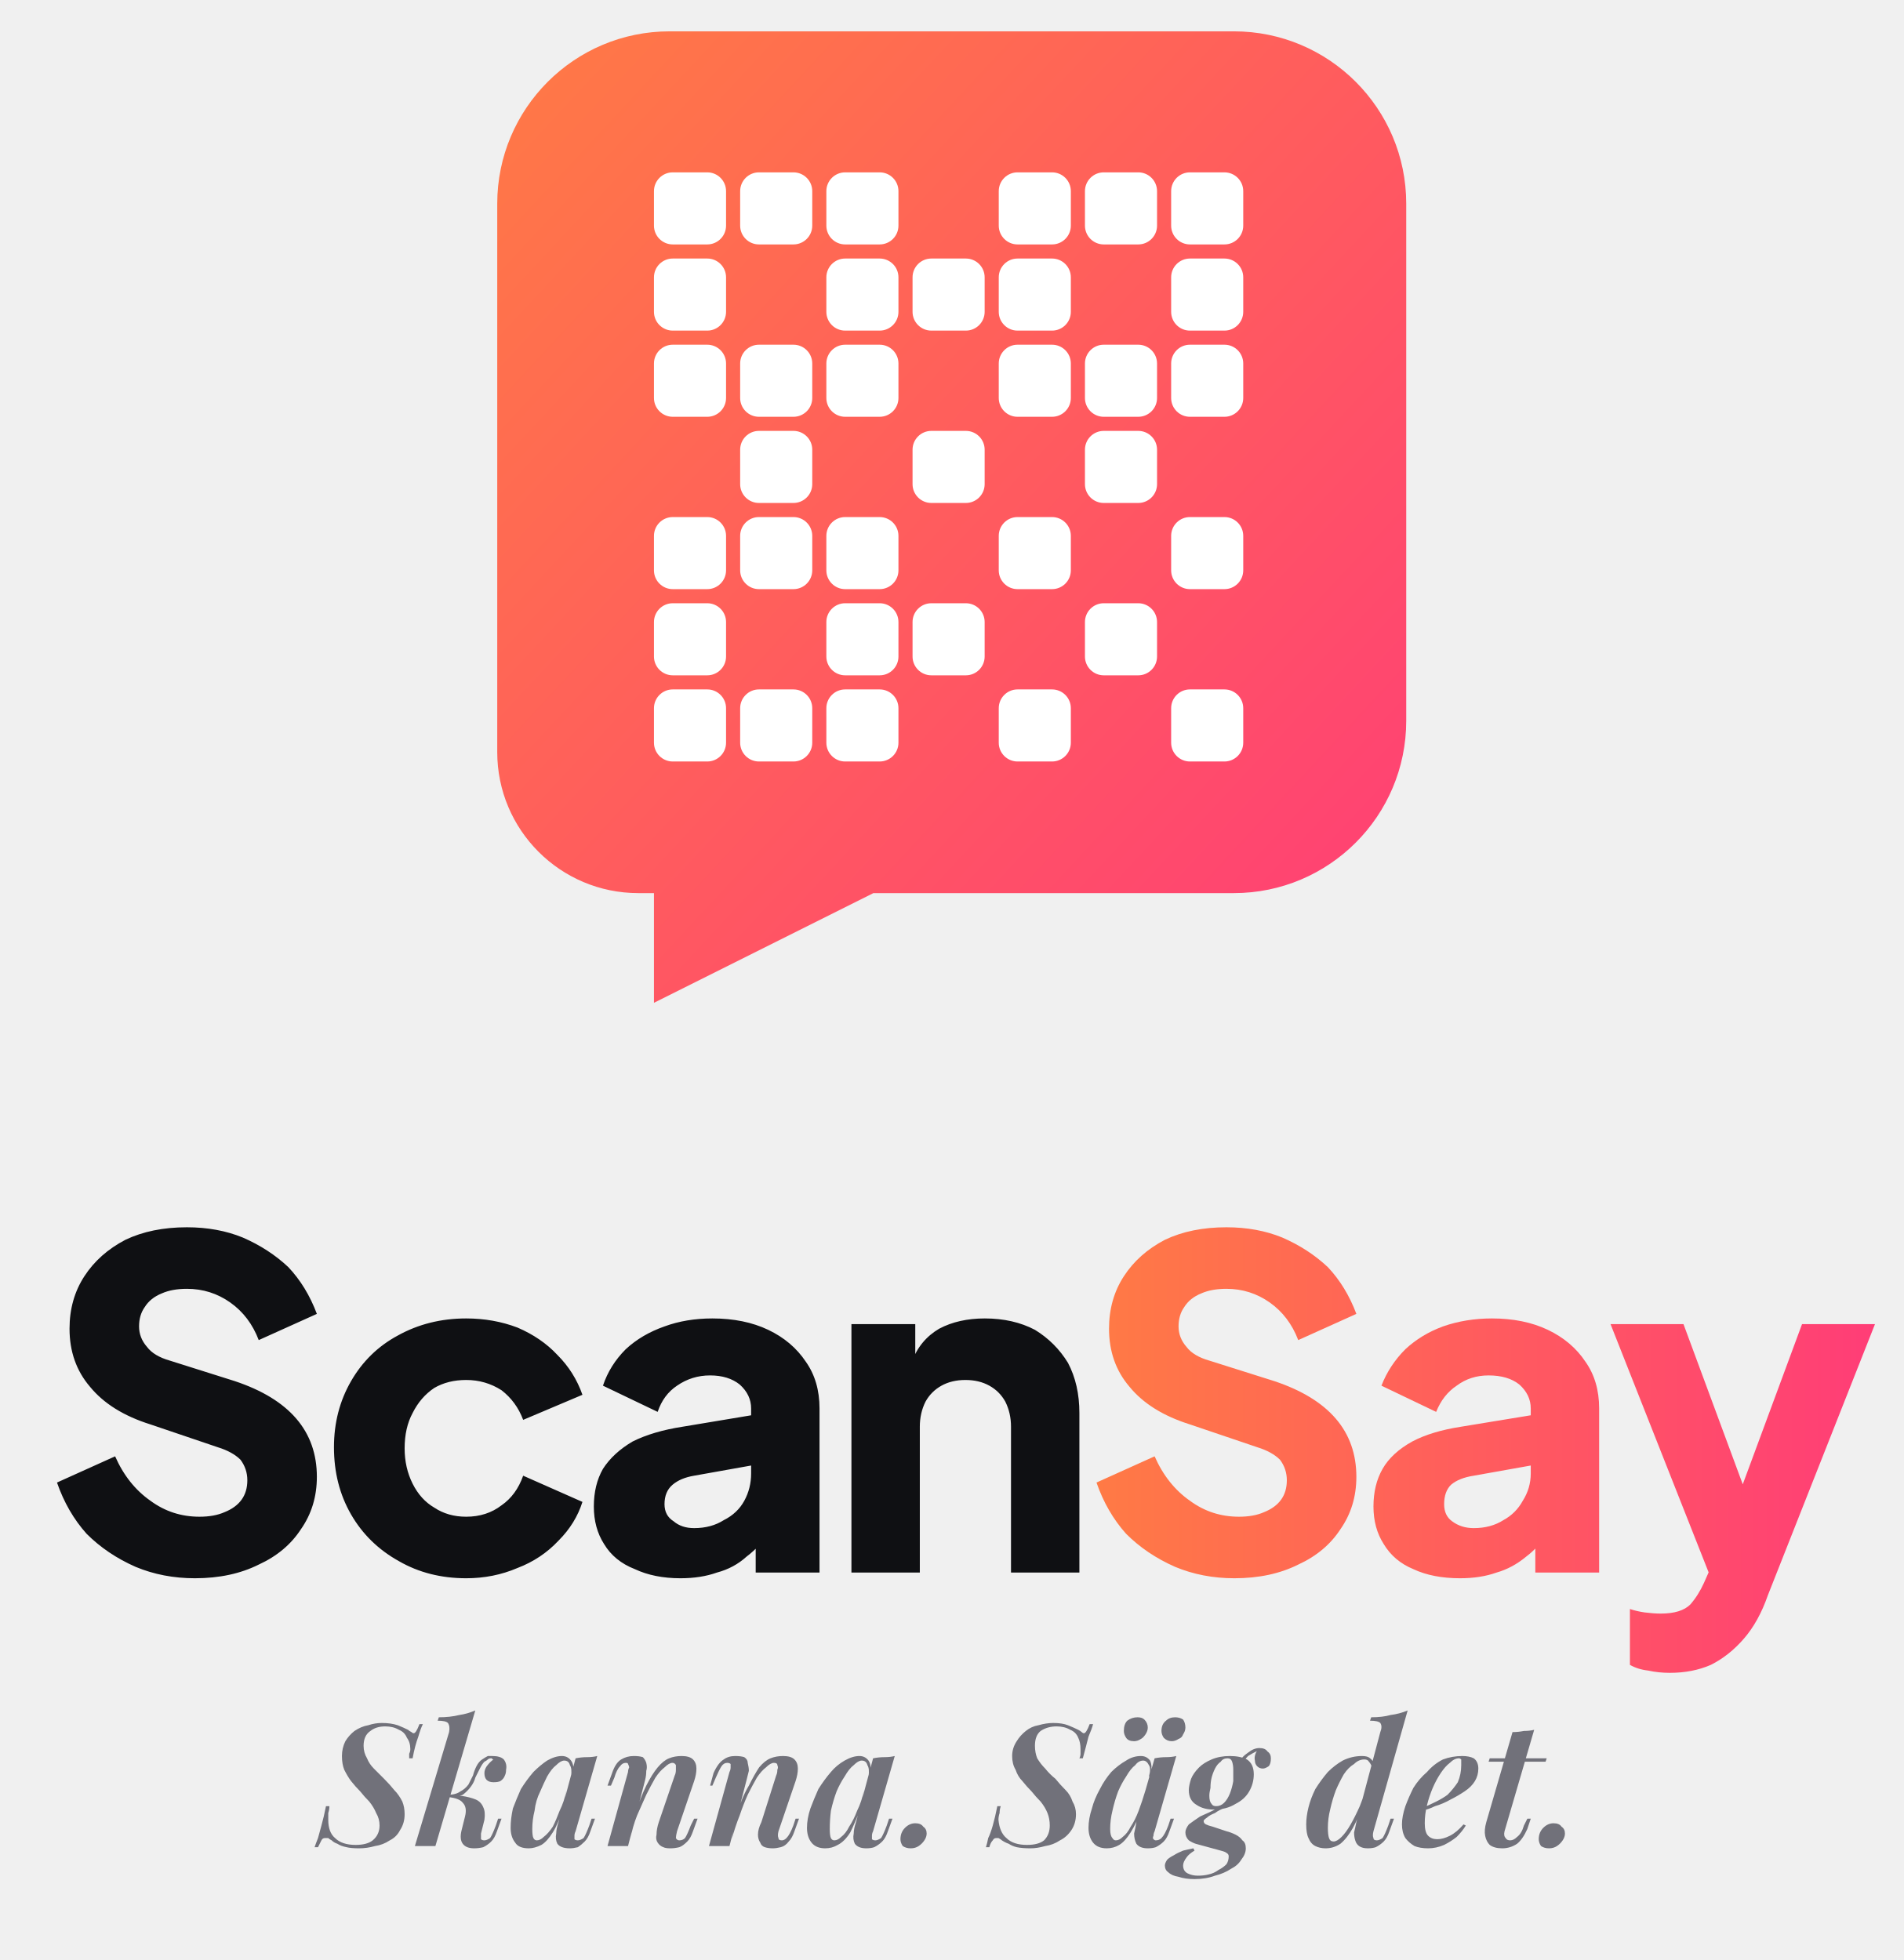
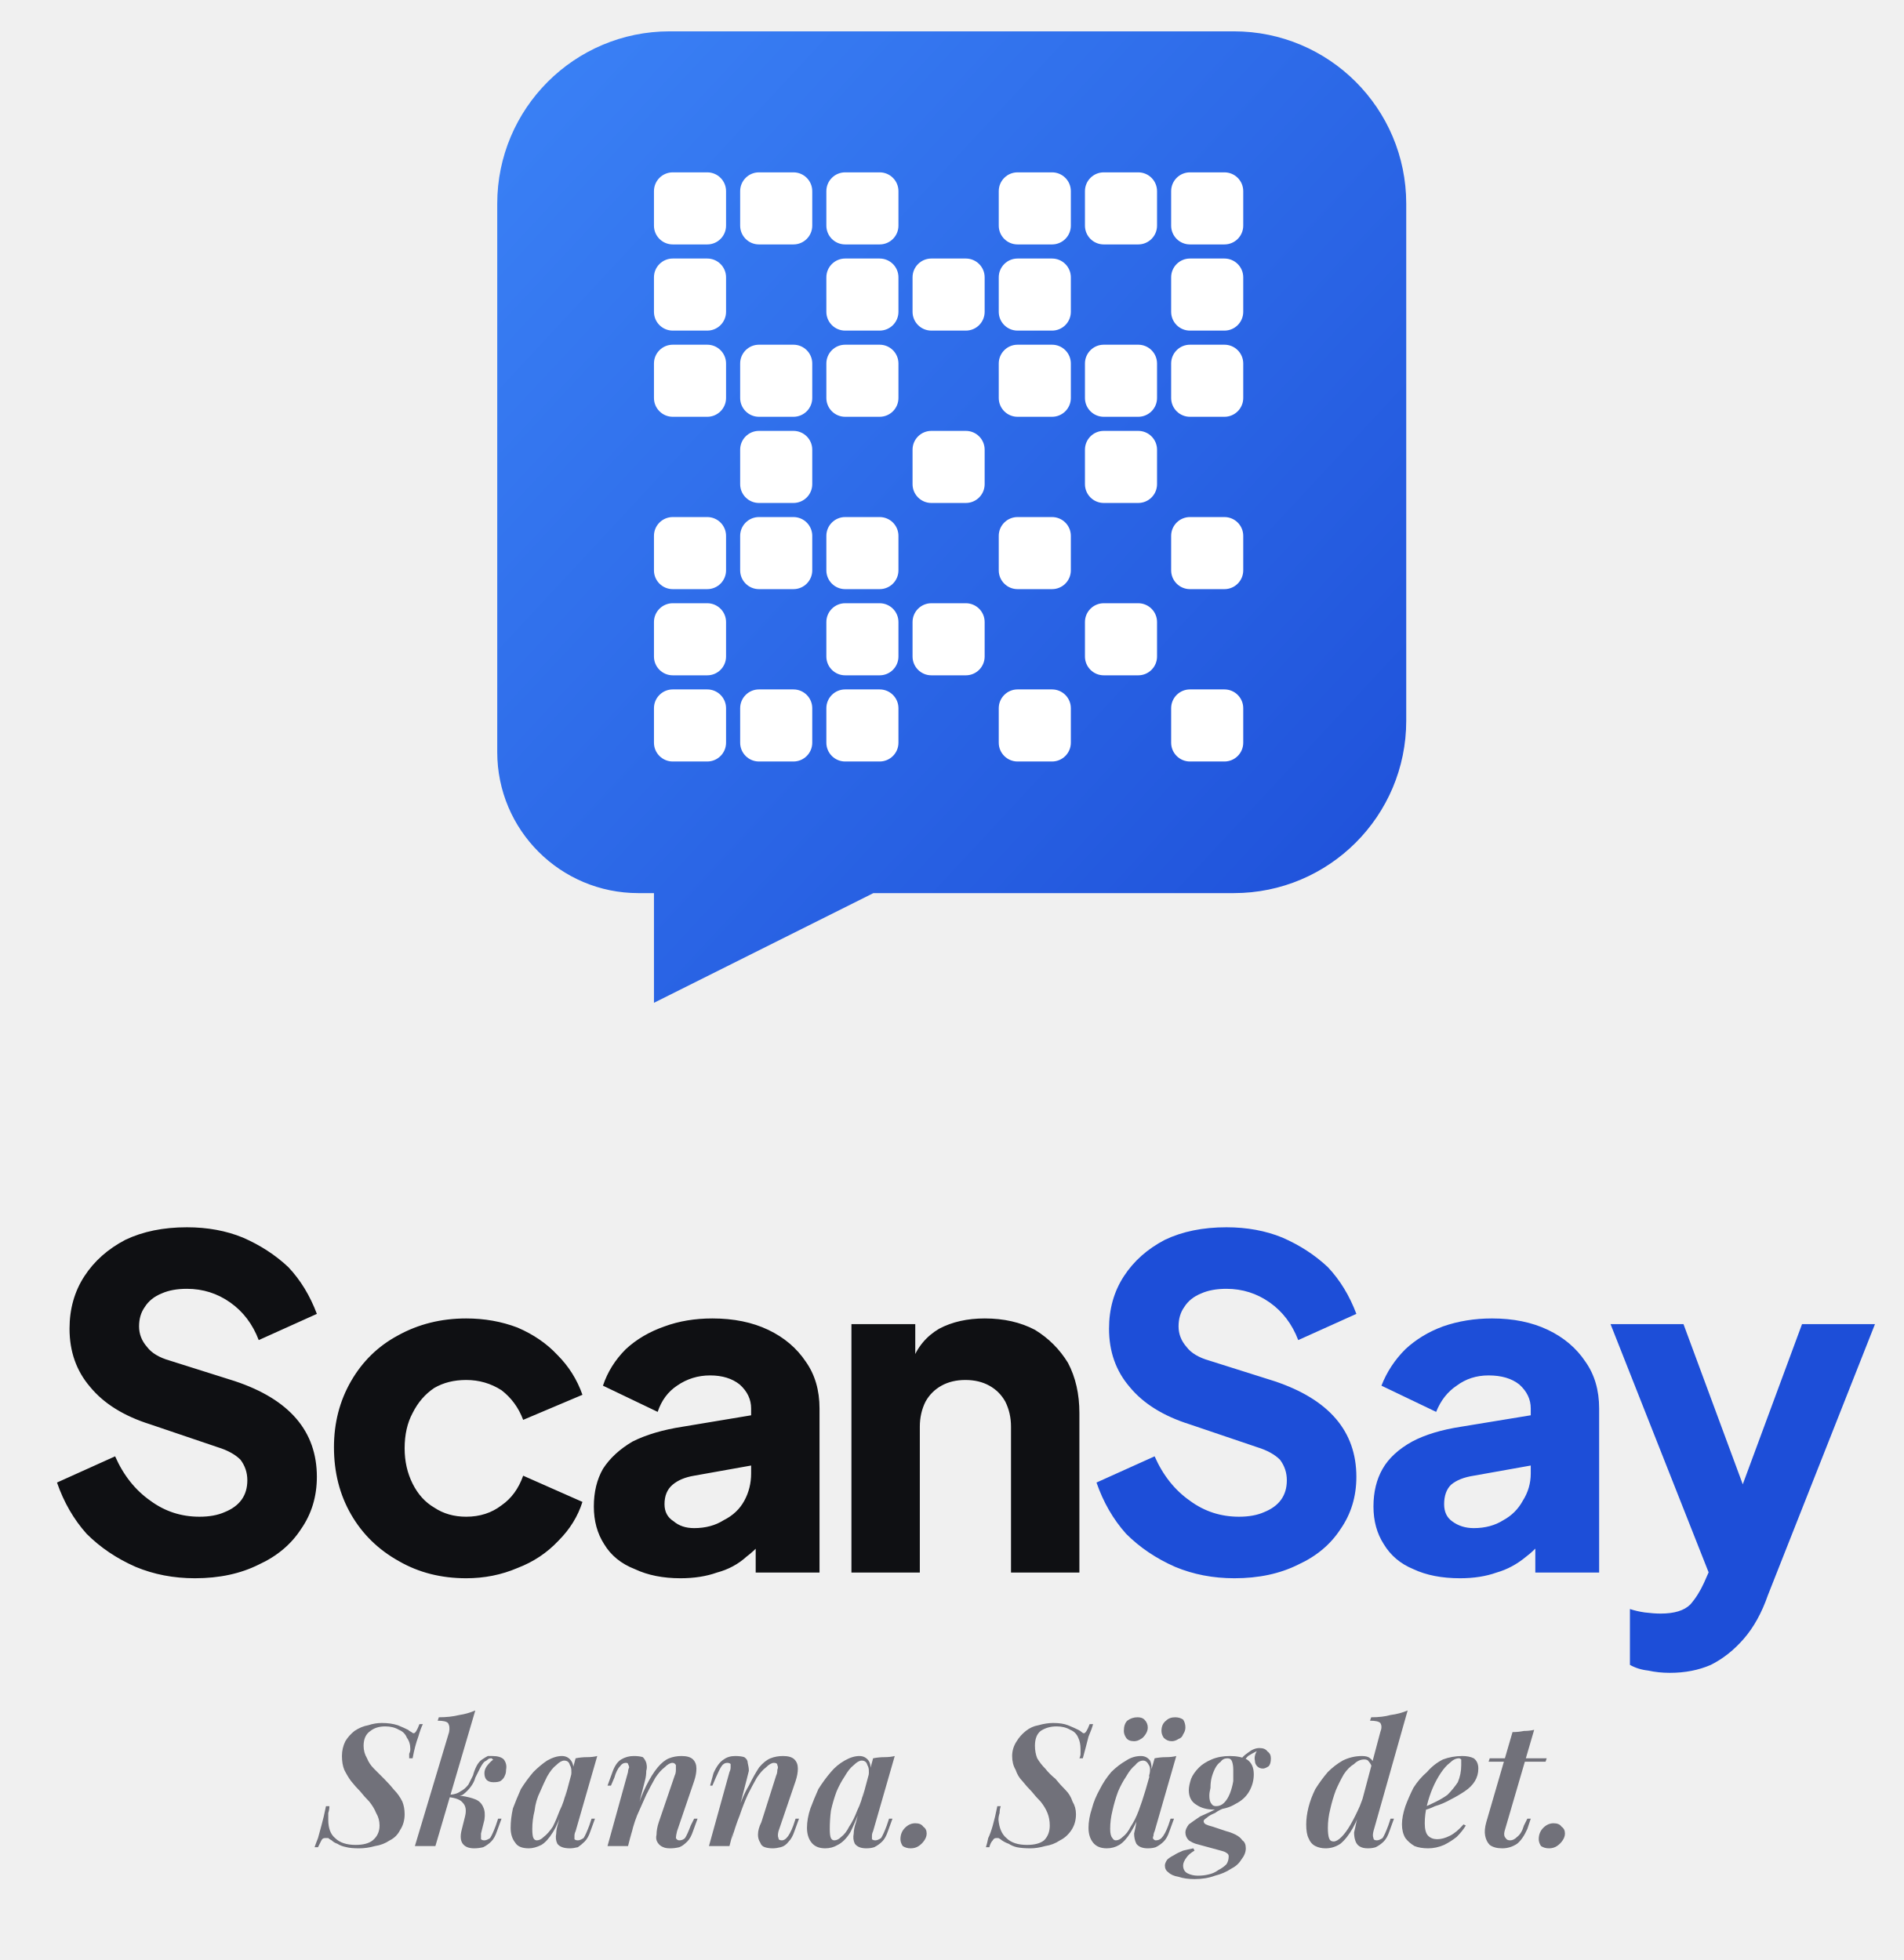
<svg xmlns="http://www.w3.org/2000/svg" width="167" height="172" viewBox="0 0 167 172" role="img" aria-label="ScanSay – Skanna. Säg det.">
  <defs>
    <linearGradient id="wg" x1="0" y1="0" x2="1" y2="0">
-       <stop offset="0" stop-color="#FF7A45" />
-       <stop offset="1" stop-color="#FF3D77" />
+       <stop offset="0" stop-color="#1D4ED8" />
+       <stop offset="1" stop-color="#1D4ED8" />
    </linearGradient>
  </defs>
  <g transform="translate(39.5,0) scale(1.375)">
    <defs>
      <linearGradient id="qgs0sv" x1="0" y1="0" x2="1" y2="1">
-         <stop offset="0" stop-color="#FF7A45" />
-         <stop offset="1" stop-color="#FF3D77" />
+         <stop offset="0" stop-color="#3B82F6" />
+         <stop offset="1" stop-color="#1D4ED8" />
      </linearGradient>
    </defs>
    <path d="M14 2h36a11 11 0 0 1 11 11v33a11 11 0 0 1-11 11H27l-14 7v-7h-1A9 9 0 0 1 3 48V13A11 11 0 0 1 14 2z" fill="url(#qgs0sv)" />
    <rect x="13.0" y="11.0" width="4.6" height="4.6" rx="1.2" fill="#FFFFFF" />
    <rect x="18.5" y="11.0" width="4.6" height="4.6" rx="1.2" fill="#FFFFFF" />
    <rect x="24.0" y="11.0" width="4.6" height="4.6" rx="1.2" fill="#FFFFFF" />
    <rect x="13.0" y="16.5" width="4.6" height="4.6" rx="1.2" fill="#FFFFFF" />
    <rect x="24.0" y="16.5" width="4.6" height="4.6" rx="1.2" fill="#FFFFFF" />
    <rect x="13.0" y="22.0" width="4.6" height="4.6" rx="1.2" fill="#FFFFFF" />
    <rect x="18.5" y="22.0" width="4.6" height="4.6" rx="1.2" fill="#FFFFFF" />
    <rect x="24.0" y="22.0" width="4.6" height="4.6" rx="1.2" fill="#FFFFFF" />
    <rect x="35.0" y="11.0" width="4.6" height="4.6" rx="1.2" fill="#FFFFFF" />
    <rect x="40.5" y="11.0" width="4.6" height="4.6" rx="1.2" fill="#FFFFFF" />
    <rect x="46.0" y="11.0" width="4.6" height="4.6" rx="1.2" fill="#FFFFFF" />
    <rect x="35.0" y="16.5" width="4.6" height="4.6" rx="1.2" fill="#FFFFFF" />
    <rect x="46.0" y="16.5" width="4.6" height="4.6" rx="1.2" fill="#FFFFFF" />
    <rect x="35.0" y="22.0" width="4.6" height="4.6" rx="1.2" fill="#FFFFFF" />
    <rect x="40.5" y="22.0" width="4.6" height="4.6" rx="1.2" fill="#FFFFFF" />
    <rect x="46.0" y="22.0" width="4.6" height="4.6" rx="1.2" fill="#FFFFFF" />
    <rect x="13.0" y="33.0" width="4.6" height="4.6" rx="1.2" fill="#FFFFFF" />
    <rect x="18.5" y="33.0" width="4.6" height="4.6" rx="1.2" fill="#FFFFFF" />
    <rect x="24.0" y="33.0" width="4.6" height="4.6" rx="1.2" fill="#FFFFFF" />
    <rect x="13.0" y="38.5" width="4.6" height="4.6" rx="1.2" fill="#FFFFFF" />
    <rect x="24.0" y="38.5" width="4.6" height="4.6" rx="1.2" fill="#FFFFFF" />
    <rect x="13.0" y="44.0" width="4.6" height="4.6" rx="1.2" fill="#FFFFFF" />
    <rect x="18.5" y="44.0" width="4.6" height="4.6" rx="1.2" fill="#FFFFFF" />
    <rect x="24.0" y="44.0" width="4.6" height="4.6" rx="1.2" fill="#FFFFFF" />
    <rect x="35.0" y="33.0" width="4.6" height="4.6" rx="1.2" fill="#FFFFFF" />
    <rect x="46.0" y="33.0" width="4.6" height="4.6" rx="1.2" fill="#FFFFFF" />
    <rect x="40.5" y="38.5" width="4.6" height="4.6" rx="1.2" fill="#FFFFFF" />
    <rect x="35.0" y="44.0" width="4.6" height="4.6" rx="1.2" fill="#FFFFFF" />
    <rect x="29.5" y="27.5" width="4.6" height="4.6" rx="1.2" fill="#FFFFFF" />
    <rect x="40.5" y="27.5" width="4.6" height="4.6" rx="1.2" fill="#FFFFFF" />
    <rect x="29.5" y="38.5" width="4.6" height="4.6" rx="1.2" fill="#FFFFFF" />
    <rect x="46.0" y="44.0" width="4.6" height="4.6" rx="1.2" fill="#FFFFFF" />
    <rect x="29.5" y="16.5" width="4.6" height="4.6" rx="1.2" fill="#FFFFFF" />
    <rect x="18.5" y="27.5" width="4.6" height="4.6" rx="1.2" fill="#FFFFFF" />
  </g>
  <path fill="#0F1013" d="M17.1 138.5Q14.3 138.5 11.9 137.5Q9.4 136.4 7.6 134.6Q5.9 132.7 5 130.1L10.1 127.8Q11.2 130.3 13.2 131.7Q15.1 133.1 17.5 133.1Q18.8 133.1 19.7 132.7Q20.7 132.3 21.2 131.6Q21.7 130.9 21.7 129.9Q21.7 128.9 21.1 128.1Q20.4 127.4 19.1 127L13.2 125Q9.7 123.9 7.9 121.7Q6.1 119.6 6.1 116.6Q6.1 114 7.4 112Q8.7 110 11 108.8Q13.3 107.7 16.4 107.7Q19.1 107.7 21.3 108.6Q23.6 109.6 25.3 111.2Q26.9 112.9 27.8 115.3L22.7 117.6Q21.9 115.5 20.2 114.3Q18.5 113.1 16.4 113.1Q15.1 113.1 14.2 113.5Q13.2 113.9 12.7 114.7Q12.2 115.4 12.2 116.4Q12.2 117.4 12.9 118.2Q13.5 119 14.9 119.4L20.6 121.2Q24.2 122.4 26 124.5Q27.8 126.6 27.8 129.6Q27.8 132.2 26.4 134.2Q25.1 136.2 22.7 137.3Q20.3 138.5 17.1 138.5Z M40.9 138.5Q37.6 138.5 35 137Q32.3 135.5 30.8 132.9Q29.3 130.3 29.3 127Q29.3 123.8 30.8 121.2Q32.3 118.6 34.9 117.2Q37.6 115.7 40.9 115.7Q43.3 115.7 45.4 116.5Q47.5 117.4 48.9 118.9Q50.4 120.4 51.1 122.4L45.9 124.6Q45.3 123 44 122Q42.6 121.1 40.9 121.1Q39.3 121.1 38.1 121.8Q36.9 122.6 36.2 124Q35.5 125.3 35.5 127.1Q35.5 128.8 36.2 130.2Q36.9 131.6 38.1 132.3Q39.3 133.1 40.9 133.1Q42.7 133.1 44 132.1Q45.3 131.2 45.9 129.5L51.1 131.8Q50.5 133.7 49 135.2Q47.5 136.8 45.4 137.6Q43.3 138.5 40.9 138.5Z M59.7 138.5Q57.4 138.5 55.7 137.7Q53.9 137 53 135.5Q52.1 134.1 52.1 132.2Q52.1 130.3 52.9 128.9Q53.8 127.5 55.5 126.5Q57.3 125.6 59.9 125.2L66.5 124.1V128.5L60.9 129.5Q59.7 129.7 59 130.3Q58.3 130.9 58.3 132Q58.3 133 59.1 133.5Q59.8 134.1 60.9 134.1Q62.4 134.1 63.5 133.4Q64.7 132.8 65.3 131.7Q65.9 130.6 65.9 129.3V123.6Q65.9 122.4 64.9 121.5Q63.9 120.7 62.3 120.7Q60.7 120.7 59.4 121.6Q58.2 122.4 57.7 123.9L52.9 121.6Q53.5 119.8 54.9 118.4Q56.3 117.1 58.3 116.4Q60.2 115.7 62.5 115.7Q65.3 115.7 67.4 116.7Q69.5 117.7 70.7 119.5Q71.9 121.2 71.9 123.6V138H66.3V134.5L67.7 134.2Q66.7 135.7 65.5 136.6Q64.4 137.6 62.9 138Q61.5 138.5 59.7 138.5Z M74.7 138V116.2H80.3V120.5L80 119.5Q80.7 117.6 82.4 116.6Q84.1 115.7 86.4 115.7Q88.9 115.7 90.8 116.7Q92.6 117.8 93.7 119.6Q94.7 121.5 94.7 124V138H88.7V125.2Q88.7 124 88.2 123Q87.7 122.1 86.8 121.6Q85.9 121.1 84.7 121.1Q83.5 121.1 82.6 121.6Q81.7 122.1 81.2 123Q80.7 124 80.7 125.2V138Z" />
  <path fill="url(#wg)" d="M108.3 138.5Q105.5 138.5 103.1 137.5Q100.6 136.4 98.8 134.6Q97.1 132.7 96.2 130.1L101.3 127.8Q102.4 130.3 104.4 131.7Q106.3 133.1 108.7 133.1Q110 133.1 110.9 132.7Q111.9 132.3 112.4 131.6Q112.9 130.9 112.9 129.9Q112.9 128.9 112.3 128.1Q111.6 127.4 110.3 127L104.4 125Q100.9 123.9 99.1 121.7Q97.3 119.6 97.3 116.6Q97.3 114 98.6 112Q99.9 110 102.2 108.8Q104.5 107.7 107.6 107.7Q110.3 107.7 112.5 108.6Q114.8 109.6 116.5 111.2Q118.1 112.9 119 115.3L113.9 117.6Q113.1 115.5 111.4 114.3Q109.7 113.1 107.6 113.1Q106.3 113.1 105.4 113.5Q104.4 113.9 103.9 114.7Q103.4 115.4 103.4 116.4Q103.4 117.4 104.1 118.2Q104.7 119 106.1 119.4L111.8 121.2Q115.4 122.4 117.2 124.5Q119 126.6 119 129.6Q119 132.2 117.6 134.2Q116.3 136.2 113.9 137.3Q111.5 138.5 108.3 138.5Z M128.1 138.5Q125.7 138.5 124 137.7Q122.3 137 121.4 135.5Q120.5 134.1 120.5 132.2Q120.5 130.3 121.3 128.9Q122.1 127.5 123.9 126.5Q125.6 125.6 128.2 125.2L134.9 124.1V128.5L129.3 129.5Q128 129.7 127.3 130.3Q126.7 130.9 126.7 132Q126.7 133 127.4 133.5Q128.2 134.1 129.3 134.1Q130.8 134.1 131.9 133.4Q133 132.8 133.6 131.7Q134.3 130.6 134.3 129.3V123.6Q134.3 122.4 133.3 121.5Q132.3 120.7 130.6 120.7Q129 120.7 127.8 121.6Q126.6 122.4 126 123.9L121.2 121.6Q121.9 119.8 123.3 118.4Q124.7 117.1 126.6 116.4Q128.6 115.7 130.9 115.7Q133.7 115.7 135.8 116.7Q137.9 117.7 139.1 119.5Q140.3 121.2 140.3 123.6V138H134.7V134.5L136 134.2Q135.1 135.7 133.9 136.6Q132.7 137.6 131.3 138Q129.9 138.5 128.1 138.5Z M146.5 146.8Q145.5 146.8 144.6 146.6Q143.7 146.5 143 146.1V141.2Q143.6 141.4 144.3 141.5Q145.1 141.6 145.7 141.6Q147.5 141.6 148.3 140.8Q149 140 149.5 138.9L151 135.5L150.9 140.5L141.3 116.2H147.7L154.1 133.5H151.7L158.1 116.2H164.5L155.1 140Q154.3 142.3 153 143.8Q151.7 145.3 150.1 146.1Q148.5 146.8 146.5 146.8Z" />
  <path fill="#71717A" d="M37.1 151.3Q36.9 151.7 36.7 152.4Q36.4 153.2 36.2 154.3H35.9Q35.9 154.1 35.9 153.9Q36 153.7 36 153.5Q36 152.9 35.7 152.5Q35.5 152 35 151.8Q34.5 151.5 33.8 151.5Q33 151.5 32.5 151.9Q31.9 152.3 31.9 153.2Q31.9 153.8 32.2 154.3Q32.4 154.8 32.8 155.2Q33.3 155.7 33.7 156.1Q34.2 156.6 34.6 157.1Q35 157.5 35.3 158.1Q35.5 158.6 35.5 159.2Q35.5 160 35.1 160.6Q34.8 161.2 34.2 161.5Q33.6 161.9 32.9 162Q32.2 162.2 31.5 162.2Q30.8 162.2 30.4 162.1Q29.9 162 29.6 161.8Q29.3 161.7 29.1 161.5Q28.9 161.4 28.8 161.3Q28.6 161.3 28.5 161.3Q28.3 161.3 28.2 161.5Q28.1 161.7 27.9 162.1H27.6Q27.7 161.8 27.9 161.3Q28 160.9 28.2 160.2Q28.4 159.5 28.6 158.5H28.9Q28.9 158.8 28.8 159.1Q28.8 159.4 28.8 159.7Q28.8 160.8 29.4 161.3Q30 161.9 31.2 161.9Q32.2 161.9 32.7 161.5Q33.3 161 33.3 160.2Q33.3 159.6 33 159.1Q32.8 158.6 32.4 158.1Q32 157.7 31.6 157.2Q31.2 156.8 30.8 156.3Q30.5 155.9 30.2 155.3Q30 154.8 30 154.1Q30 153.4 30.3 152.8Q30.6 152.3 31.1 151.9Q31.7 151.5 32.3 151.4Q32.9 151.2 33.5 151.2Q34.3 151.2 34.9 151.4Q35.4 151.6 35.8 151.8Q35.9 151.9 36.1 152Q36.2 152.1 36.3 152.1Q36.5 152.1 36.8 151.3Z M38.2 162H36.4L39.4 152Q39.5 151.5 39.3 151.2Q39.1 151 38.4 151L38.5 150.7Q39.5 150.7 40.3 150.5Q41 150.4 41.7 150.1ZM42.2 160.9Q42.2 161.3 42.2 161.4Q42.3 161.5 42.5 161.5Q42.7 161.5 43 161.3Q43.2 161 43.5 160.2L43.7 159.6H44L43.6 160.7Q43.4 161.3 43.1 161.6Q42.8 161.9 42.4 162.1Q42 162.2 41.6 162.2Q40.9 162.2 40.6 161.8Q40.3 161.4 40.5 160.6L40.8 159.4Q41 158.6 40.6 158.2Q40.3 157.8 39.3 157.7V157.7Q39.9 157.6 40.5 157.6Q41.2 157.7 41.7 157.9Q42.2 158.1 42.4 158.6Q42.6 159 42.5 159.7ZM43.1 154.3Q42.9 154.3 42.8 154.4Q42.7 154.5 42.5 154.6Q42.3 154.8 42.1 155.2Q41.9 155.6 41.7 156Q41.6 156.4 41.3 156.8Q41 157.2 40.6 157.5Q40.2 157.7 39.5 157.7L39.3 157.7L39.3 157.5Q40 157.5 40.4 157.2Q40.8 157 41.1 156.6Q41.3 156.2 41.5 155.8Q41.6 155.4 41.8 155Q42 154.6 42.3 154.4Q42.6 154.2 42.8 154.1Q43 154.1 43.2 154.1Q43.9 154.1 44.2 154.4Q44.5 154.8 44.4 155.3Q44.4 155.6 44.3 155.8Q44.2 156.1 43.9 156.3Q43.7 156.4 43.3 156.4Q42.9 156.4 42.7 156.2Q42.5 156 42.5 155.6Q42.5 155.3 42.7 155Q43 154.6 43.3 154.4Q43.3 154.4 43.2 154.4Q43.2 154.3 43.1 154.3Z M47.1 161.5Q47.4 161.5 47.7 161.2Q48.1 160.9 48.5 160.3Q48.8 159.7 49.1 158.9Q49.5 158.1 49.7 157.1L49.4 158.7Q49 160 48.5 160.8Q48 161.6 47.5 161.9Q46.9 162.2 46.4 162.2Q45.5 162.2 45.2 161.7Q44.8 161.2 44.8 160.4Q44.8 159.6 45 158.7Q45.3 157.9 45.7 157Q46.2 156.2 46.8 155.5Q47.4 154.9 48 154.5Q48.7 154.1 49.3 154.1Q49.8 154.1 50.1 154.5Q50.4 154.9 50.3 155.8L50.1 155.9Q50.2 155.2 50 154.9Q49.9 154.5 49.5 154.5Q49.2 154.5 48.8 154.9Q48.4 155.2 48 155.9Q47.7 156.5 47.4 157.2Q47 158 46.9 158.9Q46.7 159.7 46.7 160.5Q46.7 161.1 46.8 161.3Q46.9 161.5 47.1 161.5ZM50.5 154.3Q51 154.2 51.5 154.2Q52 154.2 52.4 154.1L50.5 160.7Q50.4 160.9 50.4 161.1Q50.4 161.3 50.4 161.4Q50.5 161.5 50.7 161.5Q50.9 161.5 51.2 161.3Q51.4 161 51.7 160.2L51.9 159.6H52.2L51.8 160.7Q51.6 161.3 51.3 161.6Q51 161.9 50.7 162.1Q50.3 162.2 50 162.2Q49.2 162.2 48.9 161.8Q48.7 161.4 48.8 160.9Q48.8 160.5 49 159.9Z M55.1 162H53.3L55.1 155.5Q55.1 155.3 55.2 155.1Q55.2 155 55.1 154.8Q55.1 154.7 54.9 154.7Q54.6 154.7 54.4 155Q54.1 155.3 53.9 156L53.6 156.7H53.3L53.7 155.6Q54 154.7 54.5 154.4Q55 154.1 55.6 154.1Q56.1 154.1 56.4 154.2Q56.6 154.4 56.7 154.7Q56.8 155.1 56.7 155.4Q56.7 155.8 56.6 156.2ZM55.7 159.3Q56.2 157.7 56.7 156.7Q57.2 155.7 57.7 155.1Q58.2 154.5 58.7 154.3Q59.2 154.1 59.8 154.1Q60.5 154.1 60.8 154.4Q61.1 154.7 61.1 155.2Q61.1 155.7 60.9 156.3L59.4 160.7Q59.3 161.1 59.3 161.3Q59.4 161.5 59.6 161.5Q59.9 161.5 60.1 161.3Q60.3 161 60.6 160.2L60.9 159.6H61.2L60.8 160.7Q60.6 161.3 60.3 161.6Q59.9 162 59.6 162.1Q59.2 162.2 58.8 162.2Q58.4 162.2 58.2 162.1Q57.9 162 57.7 161.7Q57.5 161.4 57.6 161Q57.6 160.5 57.8 159.9L59.2 155.8Q59.3 155.6 59.3 155.3Q59.3 155.1 59.3 154.9Q59.2 154.7 59 154.7Q58.7 154.7 58.3 155.1Q57.9 155.4 57.5 156Q57.1 156.7 56.7 157.5Q56.3 158.4 55.9 159.3Q55.5 160.3 55.3 161.4Z M64 162H62.2L64 155.5Q64.1 155.3 64.1 155.1Q64.1 155 64.1 154.8Q64 154.7 63.8 154.7Q63.5 154.7 63.3 155Q63.1 155.3 62.8 156L62.5 156.7H62.3L62.6 155.6Q63 154.7 63.5 154.4Q63.9 154.1 64.5 154.1Q65 154.1 65.3 154.2Q65.6 154.4 65.6 154.7Q65.7 155.1 65.7 155.4Q65.6 155.8 65.5 156.2ZM64.6 159.3Q65.1 157.7 65.7 156.7Q66.2 155.7 66.6 155.1Q67.1 154.5 67.6 154.3Q68.1 154.1 68.7 154.1Q69.4 154.1 69.7 154.4Q70 154.7 70 155.2Q70 155.7 69.8 156.3L68.3 160.7Q68.2 161.1 68.3 161.3Q68.3 161.5 68.6 161.5Q68.8 161.5 69 161.3Q69.3 161 69.6 160.2L69.8 159.6H70.1L69.7 160.7Q69.5 161.3 69.2 161.6Q68.9 162 68.5 162.1Q68.1 162.2 67.8 162.2Q67.4 162.2 67.1 162.1Q66.8 162 66.7 161.7Q66.5 161.4 66.5 161Q66.5 160.5 66.8 159.9L68.1 155.8Q68.2 155.6 68.2 155.3Q68.3 155.1 68.2 154.9Q68.2 154.7 67.9 154.7Q67.6 154.7 67.2 155.1Q66.8 155.4 66.4 156Q66 156.7 65.6 157.5Q65.2 158.4 64.9 159.3Q64.5 160.3 64.2 161.4Z M73.2 161.5Q73.5 161.5 73.8 161.2Q74.2 160.9 74.5 160.3Q74.9 159.7 75.2 158.9Q75.6 158.1 75.8 157.1L75.5 158.7Q75 160 74.6 160.8Q74.1 161.6 73.5 161.9Q73 162.2 72.4 162.2Q71.6 162.2 71.2 161.7Q70.8 161.2 70.8 160.4Q70.8 159.6 71.1 158.7Q71.4 157.9 71.8 157Q72.3 156.2 72.9 155.5Q73.4 154.9 74.1 154.5Q74.8 154.1 75.4 154.1Q75.9 154.1 76.2 154.5Q76.5 154.9 76.3 155.8L76.2 155.9Q76.3 155.2 76.1 154.9Q76 154.5 75.6 154.5Q75.3 154.5 74.9 154.9Q74.5 155.2 74.1 155.9Q73.7 156.5 73.4 157.2Q73.1 158 72.9 158.9Q72.8 159.7 72.8 160.5Q72.8 161.1 72.9 161.3Q73 161.5 73.2 161.5ZM76.6 154.3Q77.1 154.2 77.6 154.2Q78.1 154.2 78.5 154.1L76.6 160.7Q76.5 160.9 76.5 161.1Q76.5 161.3 76.5 161.4Q76.6 161.5 76.8 161.5Q77 161.5 77.3 161.3Q77.5 161 77.8 160.2L78 159.6H78.3L77.9 160.7Q77.7 161.3 77.4 161.6Q77.1 161.9 76.7 162.1Q76.4 162.2 76 162.2Q75.3 162.2 75 161.8Q74.8 161.4 74.9 160.9Q74.9 160.5 75.1 159.9Z M79 161.4Q79 160.8 79.4 160.4Q79.8 160 80.3 160Q80.8 160 81 160.3Q81.3 160.5 81.3 160.9Q81.3 161.2 81.1 161.5Q80.9 161.8 80.6 162Q80.3 162.2 79.9 162.2Q79.5 162.2 79.2 162Q79 161.7 79 161.4Z  M95.9 151.3Q95.8 151.7 95.5 152.4Q95.3 153.2 95 154.3H94.7Q94.8 154.1 94.8 153.9Q94.8 153.7 94.8 153.5Q94.8 152.9 94.6 152.5Q94.4 152 93.9 151.8Q93.4 151.5 92.7 151.5Q91.9 151.5 91.3 151.9Q90.8 152.3 90.8 153.2Q90.8 153.8 91 154.3Q91.3 154.8 91.7 155.2Q92.1 155.7 92.6 156.1Q93 156.6 93.5 157.1Q93.9 157.5 94.1 158.1Q94.4 158.6 94.4 159.2Q94.4 160 94 160.6Q93.6 161.2 93 161.5Q92.4 161.9 91.7 162Q91 162.2 90.4 162.2Q89.7 162.2 89.2 162.1Q88.8 162 88.5 161.8Q88.2 161.7 87.9 161.5Q87.8 161.4 87.6 161.3Q87.5 161.3 87.4 161.3Q87.2 161.3 87.1 161.5Q86.9 161.7 86.8 162.1H86.5Q86.6 161.8 86.7 161.3Q86.9 160.9 87.1 160.2Q87.3 159.5 87.5 158.5H87.8Q87.7 158.8 87.7 159.1Q87.6 159.4 87.6 159.7Q87.7 160.8 88.3 161.3Q88.9 161.9 90.1 161.9Q91.1 161.9 91.6 161.5Q92.1 161 92.1 160.2Q92.1 159.6 91.9 159.1Q91.7 158.6 91.3 158.1Q90.9 157.7 90.5 157.2Q90.1 156.8 89.7 156.3Q89.3 155.9 89.1 155.3Q88.8 154.8 88.8 154.1Q88.8 153.4 89.2 152.8Q89.5 152.3 90 151.9Q90.5 151.5 91.1 151.4Q91.8 151.2 92.4 151.2Q93.2 151.2 93.7 151.4Q94.2 151.6 94.6 151.8Q94.8 151.9 94.9 152Q95 152.1 95.1 152.1Q95.3 152.1 95.6 151.3Z M97.9 161.5Q98.2 161.5 98.5 161.2Q98.9 160.9 99.2 160.3Q99.6 159.7 99.9 158.9Q100.2 158.1 100.5 157.1L100.2 158.7Q99.7 160 99.2 160.8Q98.7 161.6 98.2 161.9Q97.7 162.2 97.1 162.2Q96.3 162.2 95.9 161.7Q95.5 161.2 95.5 160.4Q95.5 159.6 95.8 158.7Q96 157.9 96.5 157Q96.9 156.2 97.5 155.5Q98.1 154.9 98.8 154.5Q99.4 154.1 100.1 154.1Q100.6 154.1 100.9 154.5Q101.1 154.9 101 155.8L100.8 155.9Q101 155.2 100.8 154.9Q100.6 154.5 100.3 154.5Q99.9 154.5 99.6 154.9Q99.2 155.2 98.8 155.9Q98.4 156.5 98.1 157.2Q97.8 158 97.6 158.9Q97.4 159.7 97.4 160.5Q97.4 161.1 97.6 161.3Q97.7 161.5 97.9 161.5ZM101.3 154.3Q101.8 154.2 102.3 154.2Q102.8 154.2 103.2 154.1L101.3 160.7Q101.2 160.9 101.2 161.1Q101.1 161.3 101.2 161.4Q101.3 161.5 101.4 161.5Q101.7 161.5 101.9 161.3Q102.2 161 102.5 160.2L102.7 159.6H103L102.6 160.7Q102.4 161.3 102.1 161.6Q101.8 161.9 101.4 162.1Q101.1 162.2 100.7 162.2Q100 162.2 99.7 161.8Q99.5 161.4 99.5 160.9Q99.6 160.5 99.7 159.9ZM98.6 151.9Q98.6 151.3 98.9 151Q99.3 150.7 99.8 150.7Q100.2 150.7 100.4 150.9Q100.7 151.2 100.7 151.6Q100.7 151.9 100.5 152.2Q100.3 152.5 100.1 152.6Q99.8 152.8 99.5 152.8Q99 152.8 98.8 152.5Q98.6 152.2 98.6 151.9ZM101.9 151.9Q101.9 151.3 102.3 151Q102.6 150.7 103.1 150.7Q103.5 150.7 103.8 150.9Q104 151.2 104 151.6Q104 151.9 103.8 152.2Q103.7 152.5 103.4 152.6Q103.1 152.8 102.8 152.8Q102.4 152.8 102.1 152.5Q101.9 152.2 101.9 151.9Z M107 158.6 107.6 158.6Q107 158.8 106.6 159.1Q106.1 159.3 105.9 159.5Q105.6 159.7 105.6 159.8Q105.6 160 105.8 160.1Q106 160.2 106.4 160.3L107.6 160.7Q108 160.8 108.4 161Q108.8 161.2 109 161.5Q109.3 161.7 109.3 162.2Q109.3 162.7 108.9 163.2Q108.6 163.7 108 164Q107.4 164.4 106.6 164.6Q105.8 164.9 104.8 164.9Q104 164.9 103.4 164.7Q102.8 164.6 102.5 164.3Q102.2 164.1 102.2 163.7Q102.2 163.5 102.4 163.2Q102.6 163 103 162.8Q103.3 162.6 103.8 162.4Q104.2 162.3 104.7 162.2L104.8 162.4Q104.3 162.7 104.1 163Q103.8 163.4 103.8 163.7Q103.8 164.2 104.2 164.4Q104.6 164.6 105.1 164.6Q105.6 164.6 106 164.5Q106.5 164.4 106.9 164.1Q107.3 163.9 107.6 163.6Q107.8 163.3 107.8 162.9Q107.8 162.7 107.6 162.6Q107.5 162.5 107.1 162.4L104.9 161.8Q104.6 161.7 104.3 161.5Q104 161.2 104 160.8Q104 160.5 104.3 160.1Q104.7 159.8 105.3 159.4Q106 159.1 107 158.6ZM107.7 154.3Q107.3 154.3 107.1 154.6Q106.8 154.8 106.6 155.2Q106.4 155.6 106.3 156Q106.2 156.4 106.2 156.9Q106.1 157.3 106.1 157.6Q106.1 158.1 106.3 158.3Q106.4 158.5 106.7 158.5Q107.1 158.5 107.4 158.2Q107.7 157.9 107.9 157.4Q108.1 156.9 108.2 156.3Q108.2 155.8 108.2 155.3Q108.2 154.9 108.1 154.6Q108 154.3 107.7 154.3ZM107.9 154.1Q108.8 154.1 109.4 154.4Q110 154.8 110 155.7Q110 156.5 109.6 157.2Q109.2 157.9 108.4 158.3Q107.6 158.8 106.5 158.8Q105.6 158.8 105 158.4Q104.3 158 104.3 157.1Q104.3 156.7 104.5 156.1Q104.7 155.6 105.2 155.1Q105.6 154.7 106.3 154.4Q107 154.1 107.9 154.1ZM109 154.8 108.7 154.7Q108.9 154.2 109.5 153.8Q110 153.4 110.5 153.4Q111 153.4 111.2 153.7Q111.5 153.9 111.5 154.3Q111.5 154.8 111.3 155Q111 155.2 110.8 155.2Q110.5 155.2 110.3 155Q110.1 154.8 110.1 154.5Q110 154.1 110.3 153.6L110.4 153.6Q109.8 153.9 109.5 154.1Q109.2 154.4 109 154.8Z  M120.5 160.7Q120.4 161.1 120.5 161.3Q120.5 161.5 120.8 161.5Q121 161.5 121.3 161.3Q121.5 161 121.8 160.2L122 159.6H122.3L121.9 160.7Q121.7 161.3 121.4 161.6Q121.1 161.9 120.7 162.1Q120.4 162.2 120 162.2Q119.1 162.2 118.9 161.5Q118.8 161.2 118.8 160.8Q118.9 160.4 119 159.9L121.1 152Q121.3 151.5 121.1 151.2Q120.9 151 120.2 151L120.3 150.7Q121.3 150.7 122 150.5Q122.8 150.4 123.5 150.1ZM117 161.6Q117.3 161.6 117.7 161.2Q118.1 160.8 118.5 160.1Q118.9 159.4 119.3 158.5Q119.7 157.5 120 156.4L119.7 158Q119.2 159.5 118.7 160.4Q118.2 161.3 117.6 161.8Q117 162.2 116.3 162.2Q115.8 162.2 115.4 162Q115 161.8 114.8 161.3Q114.6 160.9 114.6 160.1Q114.6 159.4 114.8 158.6Q115 157.8 115.4 157Q115.9 156.2 116.5 155.5Q117.1 154.9 117.8 154.5Q118.6 154.1 119.5 154.1Q120 154.1 120.2 154.3Q120.5 154.5 120.5 154.9L120.4 155.2Q120.3 154.8 120.1 154.6Q120 154.4 119.7 154.4Q119.2 154.4 118.8 154.8Q118.3 155.1 117.9 155.7Q117.5 156.4 117.2 157.1Q116.9 157.9 116.7 158.8Q116.5 159.6 116.5 160.4Q116.5 161 116.6 161.3Q116.7 161.6 117 161.6Z M124.7 158.7Q125.4 158.4 126 158.1Q126.6 157.8 127 157.5Q127.5 157 127.9 156.4Q128.2 155.7 128.2 154.9Q128.2 154.5 128.2 154.4Q128.1 154.3 128 154.3Q127.6 154.3 127.2 154.7Q126.8 155 126.4 155.6Q126 156.2 125.7 156.9Q125.4 157.6 125.2 158.4Q125 159.2 125 160Q125 160.8 125.3 161.1Q125.6 161.4 126.1 161.4Q126.6 161.4 127.2 161.1Q127.8 160.8 128.4 160.1L128.6 160.2Q128.3 160.7 127.8 161.2Q127.3 161.6 126.7 161.9Q126 162.2 125.3 162.2Q124.6 162.2 124.1 162Q123.6 161.7 123.3 161.3Q123 160.8 123 160.1Q123 159.4 123.3 158.5Q123.6 157.7 124 156.9Q124.5 156.1 125.2 155.5Q125.8 154.8 126.6 154.4Q127.4 154.1 128.3 154.1Q128.9 154.1 129.3 154.3Q129.7 154.6 129.7 155.2Q129.7 155.8 129.4 156.3Q129.1 156.8 128.5 157.2Q127.9 157.6 127.3 157.9Q126.6 158.3 125.9 158.5Q125.3 158.8 124.7 158.9Z M135.7 154.3 135.6 154.6H130.6L130.7 154.3ZM132 160.7Q131.9 161.1 132.1 161.3Q132.2 161.5 132.5 161.5Q132.8 161.5 133.1 161.2Q133.5 160.9 133.7 160.2L134 159.6H134.3L134 160.5Q133.6 161.4 133.1 161.8Q132.5 162.2 131.8 162.2Q131.1 162.2 130.7 161.9Q130.4 161.6 130.3 161.1Q130.2 160.6 130.4 159.9L132.7 152Q133.2 152 133.7 151.9Q134.2 151.9 134.6 151.8Z M135 161.4Q135 160.8 135.4 160.4Q135.8 160 136.3 160Q136.8 160 137 160.3Q137.3 160.5 137.3 160.9Q137.3 161.2 137.1 161.5Q136.9 161.8 136.6 162Q136.3 162.2 135.9 162.2Q135.5 162.2 135.2 162Q135 161.7 135 161.4Z" />
</svg>
